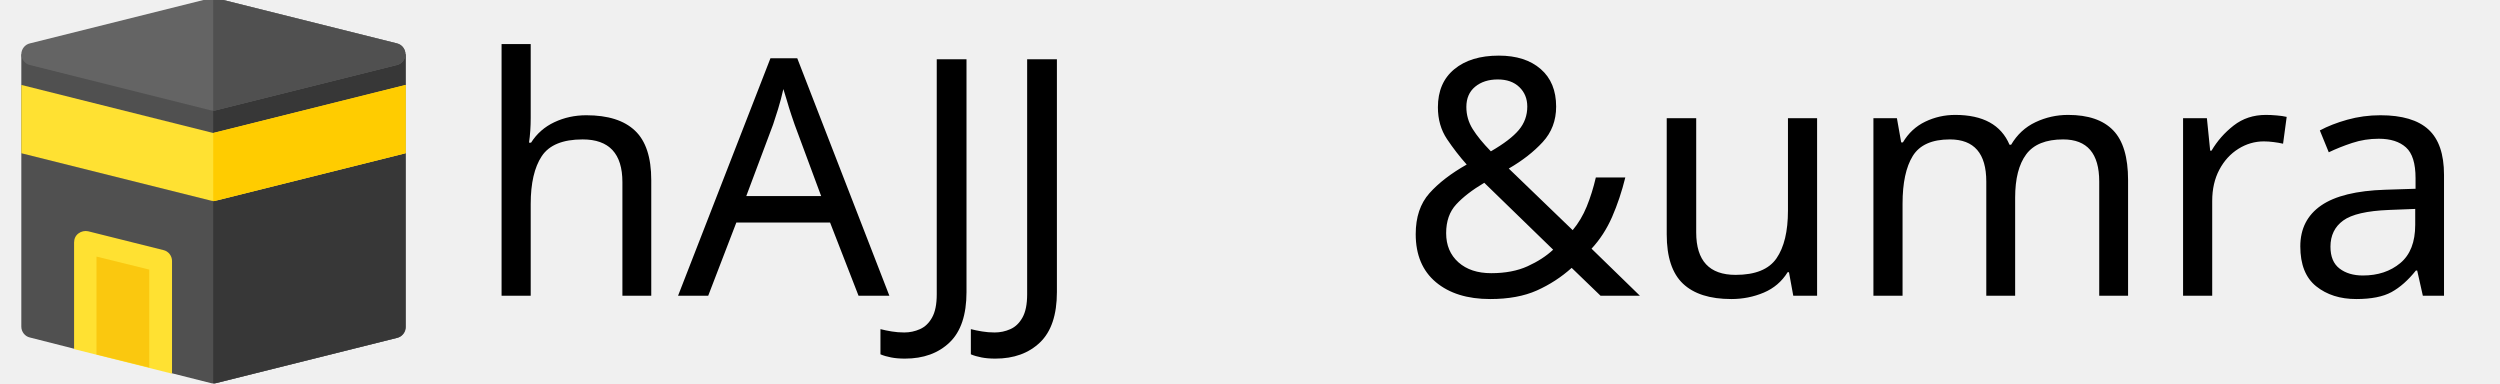
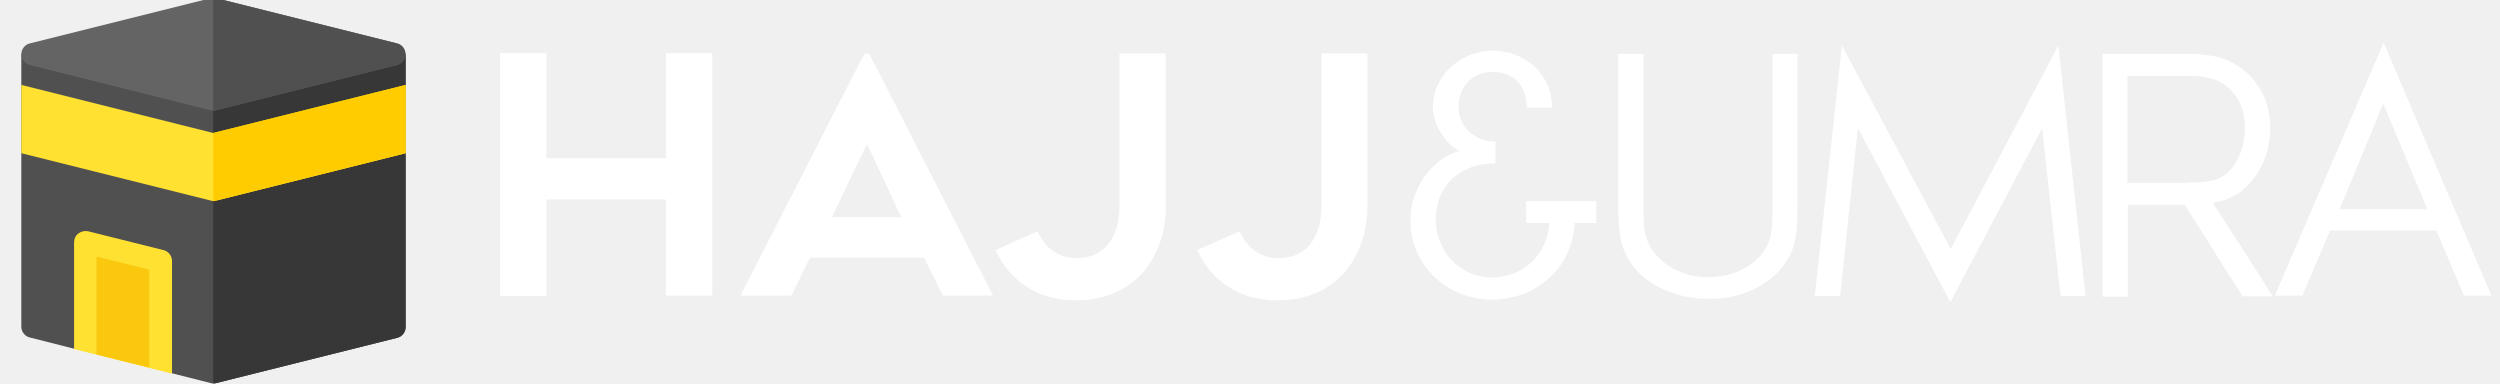
<svg xmlns="http://www.w3.org/2000/svg" version="1.1" id="Layer_1" x="0px" y="0px" viewBox="0 0 691.8 106" style="enable-background:new 0 0 691.8 106;" xml:space="preserve">
  <style type="text/css">
	.st0{fill:#505050;}
	.st1{fill:#373737;}
	.st2{fill:#FFE132;}
	.st3{fill:#FFCC00;}
	.st4{fill:#646464;}
	.st5{fill:#FAC80F;}
- 	.st6{font-family:'CaptainMarvel';}
- 	.st7{font-size:91.645px;}
- 	.st8{font-family:'Pasajero';}
+ 	.st6{fill:#FFFFFF;}
</style>
  <path class="st0" d="M5.9,15v75.4c0,1.4,1,2.7,2.4,3l12.2,3.1L33,90.2l14.6,13.1l10.7,2.7c0.2,0.1,0.5,0.1,0.8,0.1s0.5,0,0.8-0.1  l50-12.5c1.4-0.3,2.4-1.6,2.4-3V15L59,28.3L5.9,15z" />
  <path class="st1" d="M59,28.3v77.8c0.3,0,0.5,0,0.8-0.1l50-12.5c1.4-0.3,2.4-1.6,2.4-3V15L59,28.3z" />
  <path class="st2" d="M5.9,23.5v18.9l52.4,13.1c0.2,0.1,0.5,0.1,0.8,0.1s0.5,0,0.8-0.1l52.4-13.1V23.5L59,36.8L5.9,23.5z" />
  <path class="st3" d="M59.8,55.5l52.4-13.1V23.5L59,36.8v18.9C59.3,55.6,59.6,55.6,59.8,55.5z" />
  <path class="st4" d="M59,30.6c-0.3,0-0.5,0-0.8-0.1L8.3,18c-1.4-0.3-2.4-1.6-2.4-3s1-2.7,2.4-3l50-12.5c0.5-0.1,1-0.1,1.5,0l50,12.5  c1.4,0.3,2.4,1.6,2.4,3s-1,2.7-2.4,3l-50,12.5C59.6,30.6,59.3,30.6,59,30.6z" />
  <path class="st0" d="M59.8,30.5l50-12.5c1.4-0.3,2.4-1.6,2.4-3s-1-2.7-2.4-3l-50-12.5c-0.2-0.1-0.5-0.1-0.8-0.1v31.3  C59.3,30.6,59.6,30.6,59.8,30.5z" />
  <path class="st2" d="M45.2,69.2L24.4,64c-0.9-0.2-1.9,0-2.7,0.6c-0.8,0.6-1.2,1.5-1.2,2.5v29.5l27.1,6.8V72.2  C47.6,70.8,46.6,69.5,45.2,69.2z" />
  <path class="st5" d="M26.7,98.1l14.6,3.6V74.6L26.7,71V98.1z" />
-   <text transform="matrix(1 0 0 1 130.998 81.8291)">
-     <tspan x="0" y="0" class="st6 st7">hAJJ</tspan>
-     <tspan x="255.9" y="0" class="st8 st7">&amp;umra</tspan>
-   </text>
+   <path class="st6" d="M197.1,14.7v67.1h-12.8V55.2h-33.1v26.7h-12.8V14.7h12.8v29.1h33.1V14.7H197.1z" />
+   <path class="st6" d="M204.9,81.8l34.3-67h1.3l34.3,67h-13.9l-5.2-10.5h-31.6l-5.1,10.5H204.9z M230.2,60.1h19.2l-9.5-20.3  L230.2,60.1z" />
+   <path class="st6" d="M322.6,14.8v42.1c0,3.9-0.6,7.5-1.8,10.7c-1.2,3.2-2.9,6-5,8.3c-2.2,2.3-4.8,4.1-7.8,5.3  c-3.1,1.3-6.4,1.9-10.2,1.9c-5.3,0-9.8-1.2-13.6-3.7c-3.8-2.4-6.7-5.8-8.7-10.2l11.6-5.2c0.4,0.9,0.9,1.7,1.5,2.6  c0.6,0.9,1.3,1.7,2.2,2.4c0.9,0.7,1.8,1.3,3,1.7c1.1,0.5,2.5,0.7,4,0.7c2.6,0,4.7-0.5,6.3-1.6c1.6-1,2.8-2.3,3.6-3.8  c0.9-1.5,1.4-3.1,1.7-4.8c0.3-1.6,0.4-3.1,0.4-4.4V14.8H322.6z" />
+   <path class="st6" d="M378.4,14.8v42.1c0,3.9-0.6,7.5-1.8,10.7c-1.2,3.2-2.9,6-5,8.3c-2.2,2.3-4.8,4.1-7.8,5.3  c-3.1,1.3-6.4,1.9-10.2,1.9c-5.3,0-9.8-1.2-13.6-3.7c-3.8-2.4-6.7-5.8-8.7-10.2L343,64c0.4,0.9,0.9,1.7,1.5,2.6  c0.6,0.9,1.3,1.7,2.2,2.4c0.9,0.7,1.8,1.3,3,1.7c1.1,0.5,2.5,0.7,4,0.7c2.6,0,4.7-0.5,6.3-1.6c1.6-1,2.8-2.3,3.6-3.8  c0.9-1.5,1.4-3.1,1.7-4.8c0.3-1.6,0.4-3.1,0.4-4.4V14.8H378.4z" />
+   <path class="st6" d="M412.9,82.9c-3.2,0-6.2-0.6-8.9-1.7c-2.7-1.1-5.1-2.7-7.2-4.7c-2-2-3.6-4.3-4.8-7c-1.2-2.7-1.7-5.6-1.7-8.7  c0-2.1,0.3-4.1,1-6.2c0.7-2,1.6-3.9,2.8-5.6s2.7-3.3,4.3-4.5c1.7-1.3,3.5-2.2,5.5-2.7c-1-0.5-2-1.3-2.9-2.1c-0.9-0.9-1.7-1.9-2.3-3  c-0.7-1.1-1.2-2.2-1.6-3.4c-0.4-1.2-0.6-2.3-0.6-3.5c0-2.2,0.4-4.3,1.3-6.2c0.9-1.9,2-3.5,3.5-4.9c1.5-1.4,3.3-2.5,5.3-3.4  c2-0.8,4.2-1.3,6.4-1.3c2.2,0,4.4,0.4,6.4,1.2c2,0.8,3.8,1.9,5.3,3.3c1.5,1.4,2.7,3.1,3.5,5c0.9,2,1.3,4.1,1.3,6.3h-7  c0-1.3-0.2-2.6-0.6-3.8c-0.4-1.2-1-2.3-1.7-3.2c-0.8-0.9-1.8-1.6-2.9-2.1c-1.2-0.5-2.5-0.8-4.1-0.8c-1.6,0-3,0.3-4.2,0.8  c-1.2,0.5-2.2,1.3-3,2.2c-0.8,0.9-1.4,2-1.8,3.1c-0.4,1.2-0.6,2.4-0.6,3.6s0.2,2.4,0.7,3.6c0.5,1.1,1.2,2.2,2.1,3.1  c0.9,0.9,2,1.6,3.3,2.1c1.3,0.5,2.6,0.8,4.1,0.8v6c-2.6,0-5,0.4-7,1.2c-2,0.8-3.8,1.9-5.2,3.3c-1.4,1.4-2.5,3.1-3.2,4.9  c-0.7,1.9-1.1,3.9-1.1,6.1c0,2.2,0.4,4.3,1.2,6.2c0.8,2,1.8,3.7,3.2,5.1c1.4,1.5,3,2.6,4.9,3.5c1.9,0.8,4,1.3,6.3,1.3  c2.2,0,4.3-0.4,6.2-1.2c1.9-0.8,3.5-1.9,4.9-3.2c1.4-1.4,2.5-3,3.3-4.8c0.8-1.8,1.3-3.8,1.4-5.9h-6.4v-6h19.4v6h-6  c-0.1,3-0.8,5.8-2,8.4c-1.2,2.6-2.8,4.8-4.9,6.7s-4.4,3.4-7,4.5C418.8,82.3,416,82.9,412.9,82.9z" />
+   <path class="st6" d="M472.8,82.7c-2.7,0-5.4-0.3-7.9-1c-2.5-0.7-4.8-1.6-6.9-2.8c-2.1-1.2-3.9-2.7-5.4-4.4s-2.7-3.7-3.4-5.8  c-0.5-1.6-0.9-3.3-1.1-5.2c-0.2-1.9-0.3-3.8-0.3-5.8V14.9h7V58c0,1.3,0,2.7,0.1,4.1c0.1,1.4,0.3,2.6,0.7,3.8c0.5,1.6,1.3,3,2.4,4.3  c1.1,1.3,2.4,2.5,3.8,3.4c1.5,1,3.2,1.7,5,2.3c1.9,0.6,3.8,0.8,5.9,0.8c2.1,0,4.1-0.3,6-0.8c1.9-0.6,3.6-1.3,5.1-2.3  c1.5-1,2.8-2.1,3.8-3.4c1.1-1.3,1.8-2.8,2.2-4.3c0.3-1.2,0.5-2.5,0.6-3.9s0.1-2.7,0.1-4V14.9h6.9v42.6c0,2-0.1,3.9-0.2,5.8  c-0.2,1.9-0.5,3.6-1,5.2c-0.7,2.1-1.9,4.1-3.4,5.9c-1.5,1.8-3.3,3.3-5.4,4.5c-2.1,1.3-4.4,2.2-6.9,2.9  C478.2,82.4,475.5,82.7,472.8,82.7z" />
+   <path class="st6" d="M509.7,12.6l30.1,56.3l29.8-56.3l7.5,69.3h-6.9l-5.1-46.4l-25.4,48.1l-25.6-48.2l-4.9,46.5h-7L509.7,12.6z" />
+   <path class="st6" d="M581.7,14.9h23.9c2.1,0,4.2,0.2,6.2,0.5c2,0.3,3.9,0.9,5.6,1.8c3.2,1.6,5.8,3.9,7.8,7.1c2,3.1,3,6.8,3,11.1  c0,3-0.5,5.8-1.4,8.3c-1,2.5-2.2,4.6-3.7,6.4c-1.5,1.8-3.2,3.2-5.1,4.2c-1.9,1-3.8,1.6-5.7,1.8c2.8,4.4,5.6,8.7,8.4,13  c2.7,4.3,5.5,8.6,8.2,12.9h-8.3c-2.7-4.2-5.4-8.4-8-12.6c-2.7-4.2-5.3-8.5-8-12.7h-15.8v25.4h-7V14.9z M605.4,50.5  c1.4,0,2.7,0,3.9-0.1c1.2-0.1,2.5-0.3,3.9-0.7c1.2-0.4,2.2-1,3.2-1.9c1-0.9,1.8-2,2.5-3.2c0.7-1.2,1.3-2.6,1.7-4.2  c0.4-1.6,0.6-3.2,0.6-4.8c0-3.1-0.6-5.8-1.8-7.9c-1.2-2.1-2.8-3.8-4.9-4.9c-1.2-0.7-2.6-1.1-4.1-1.4c-1.5-0.3-3.1-0.4-4.8-0.4h-16.9  v29.6H605.4z" />
+   <path class="st6" d="M659.6,11.8l29.8,70h-7.6l-7.6-18h-29.4l-7.7,18h-7.6L659.6,11.8z M671.7,57.9l-12.2-29.2l-12.1,29.2H671.7z" />
</svg>
